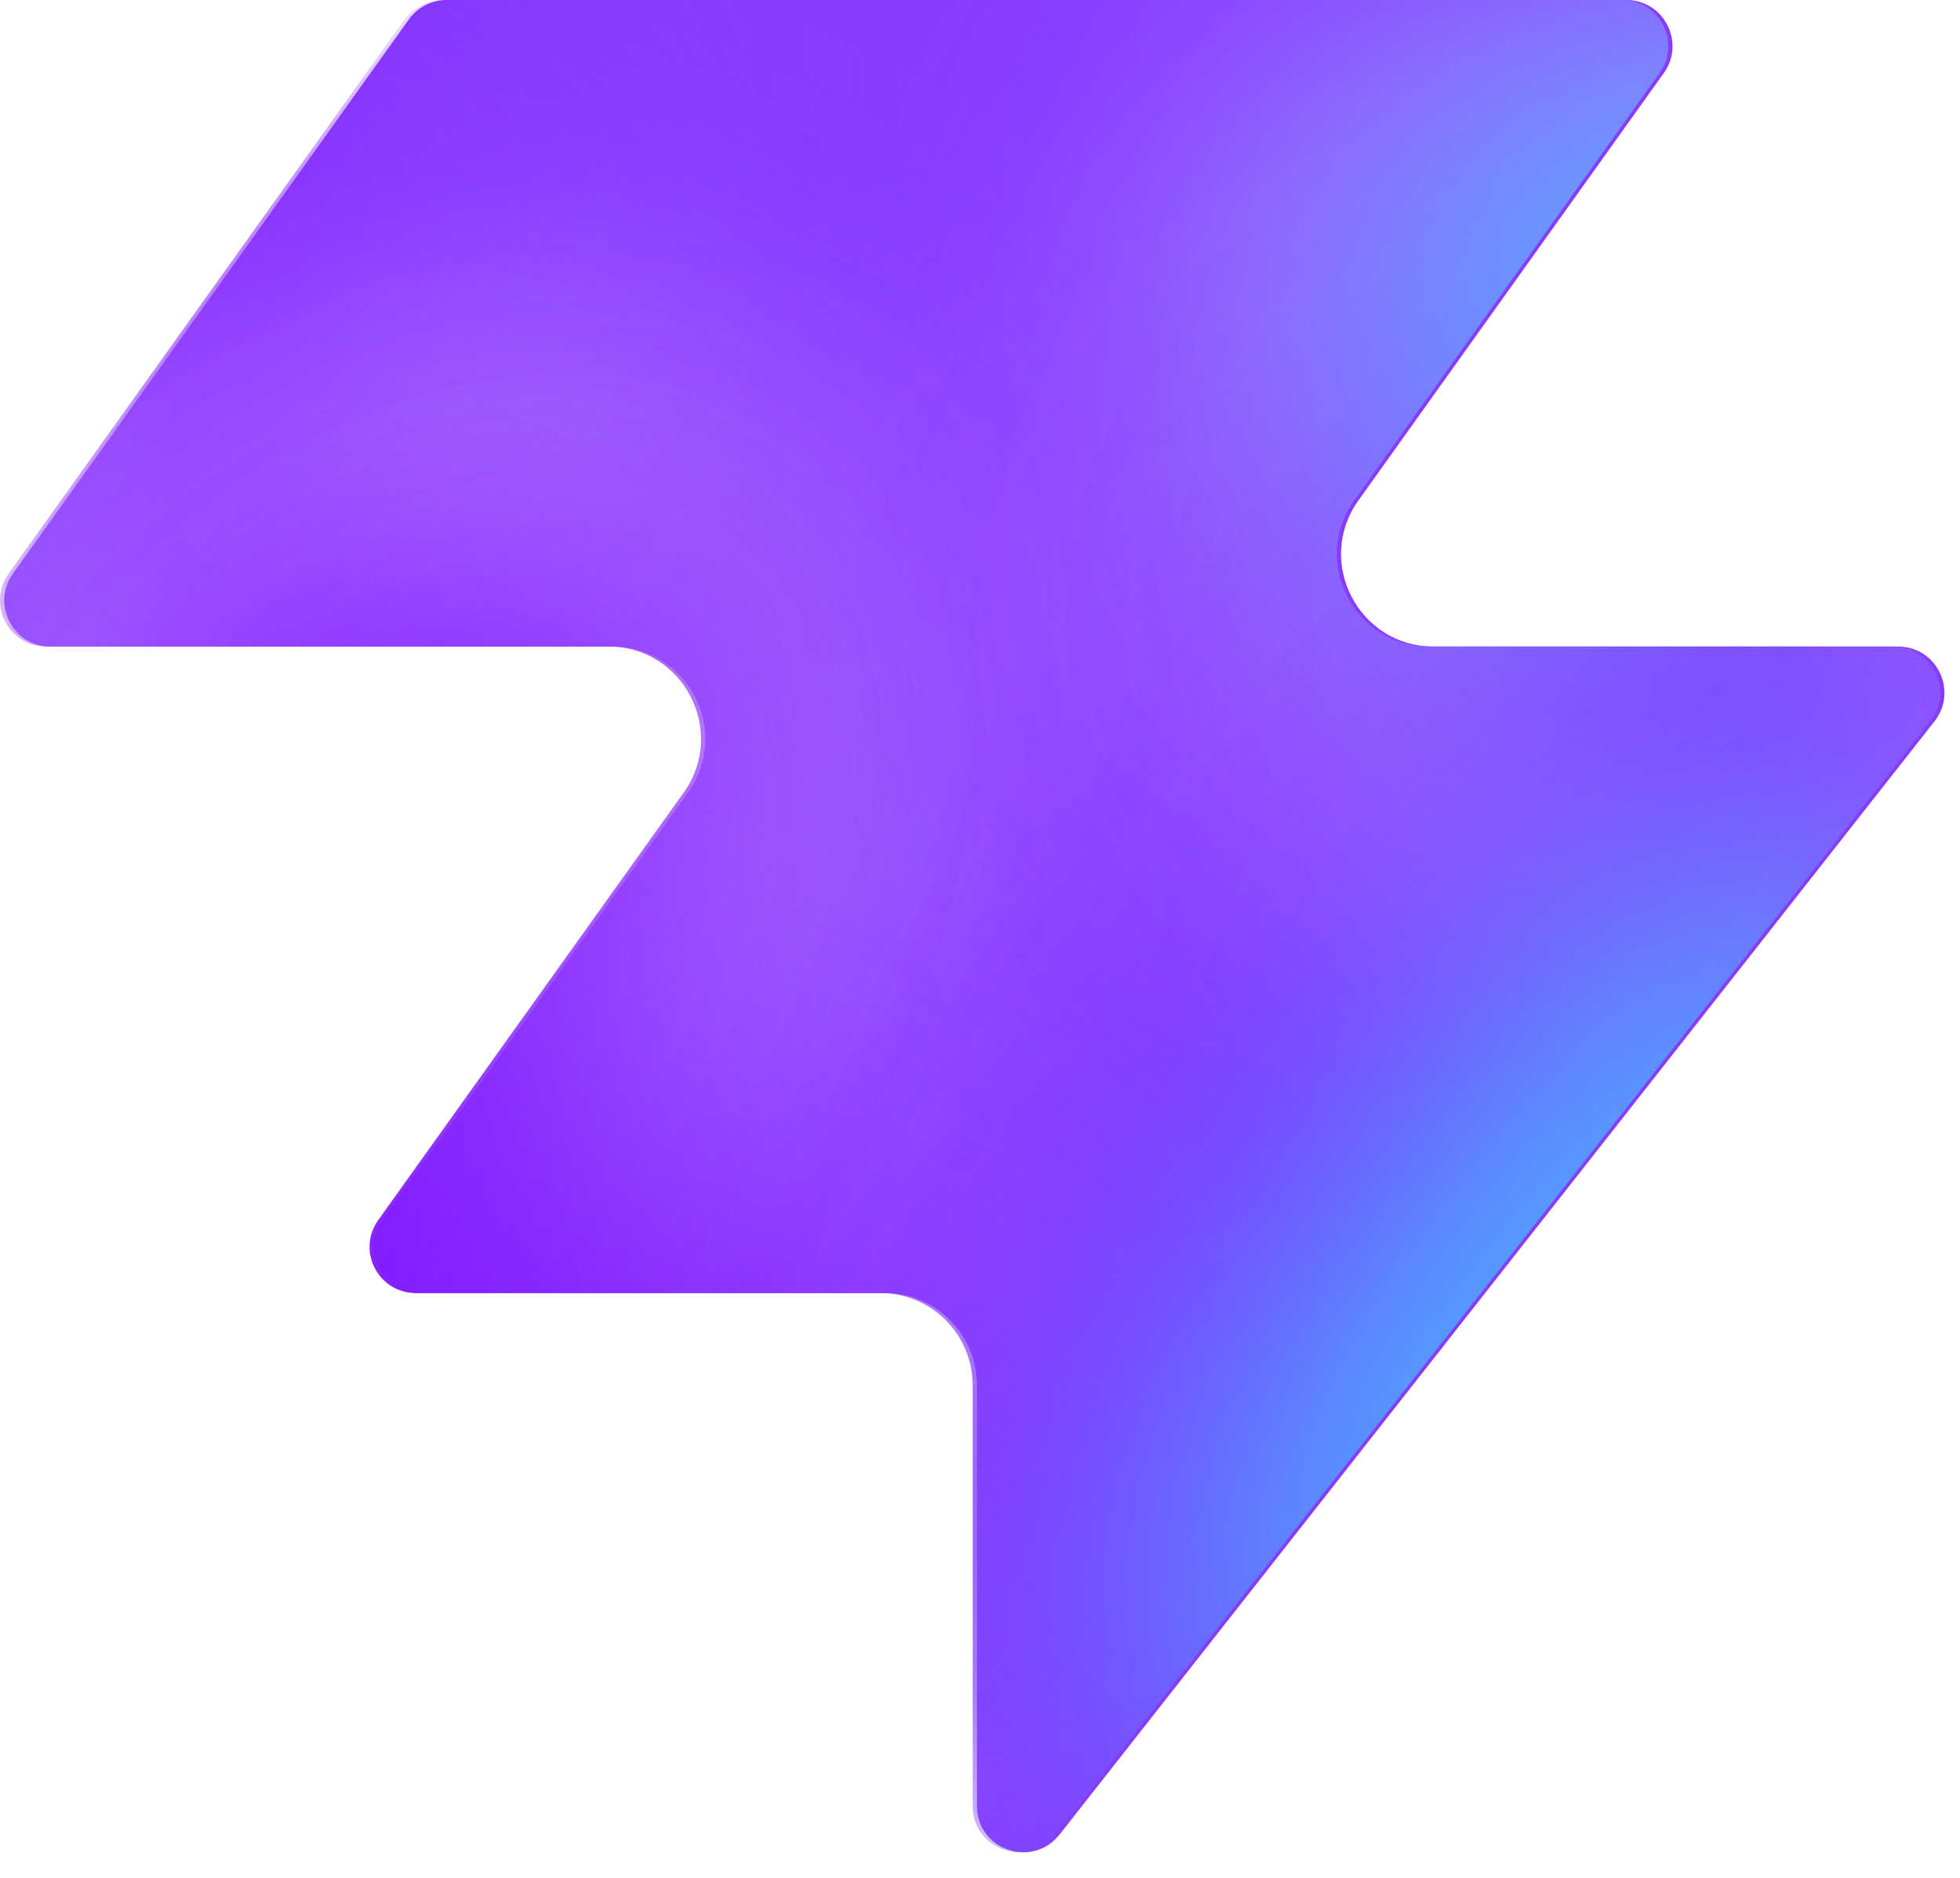
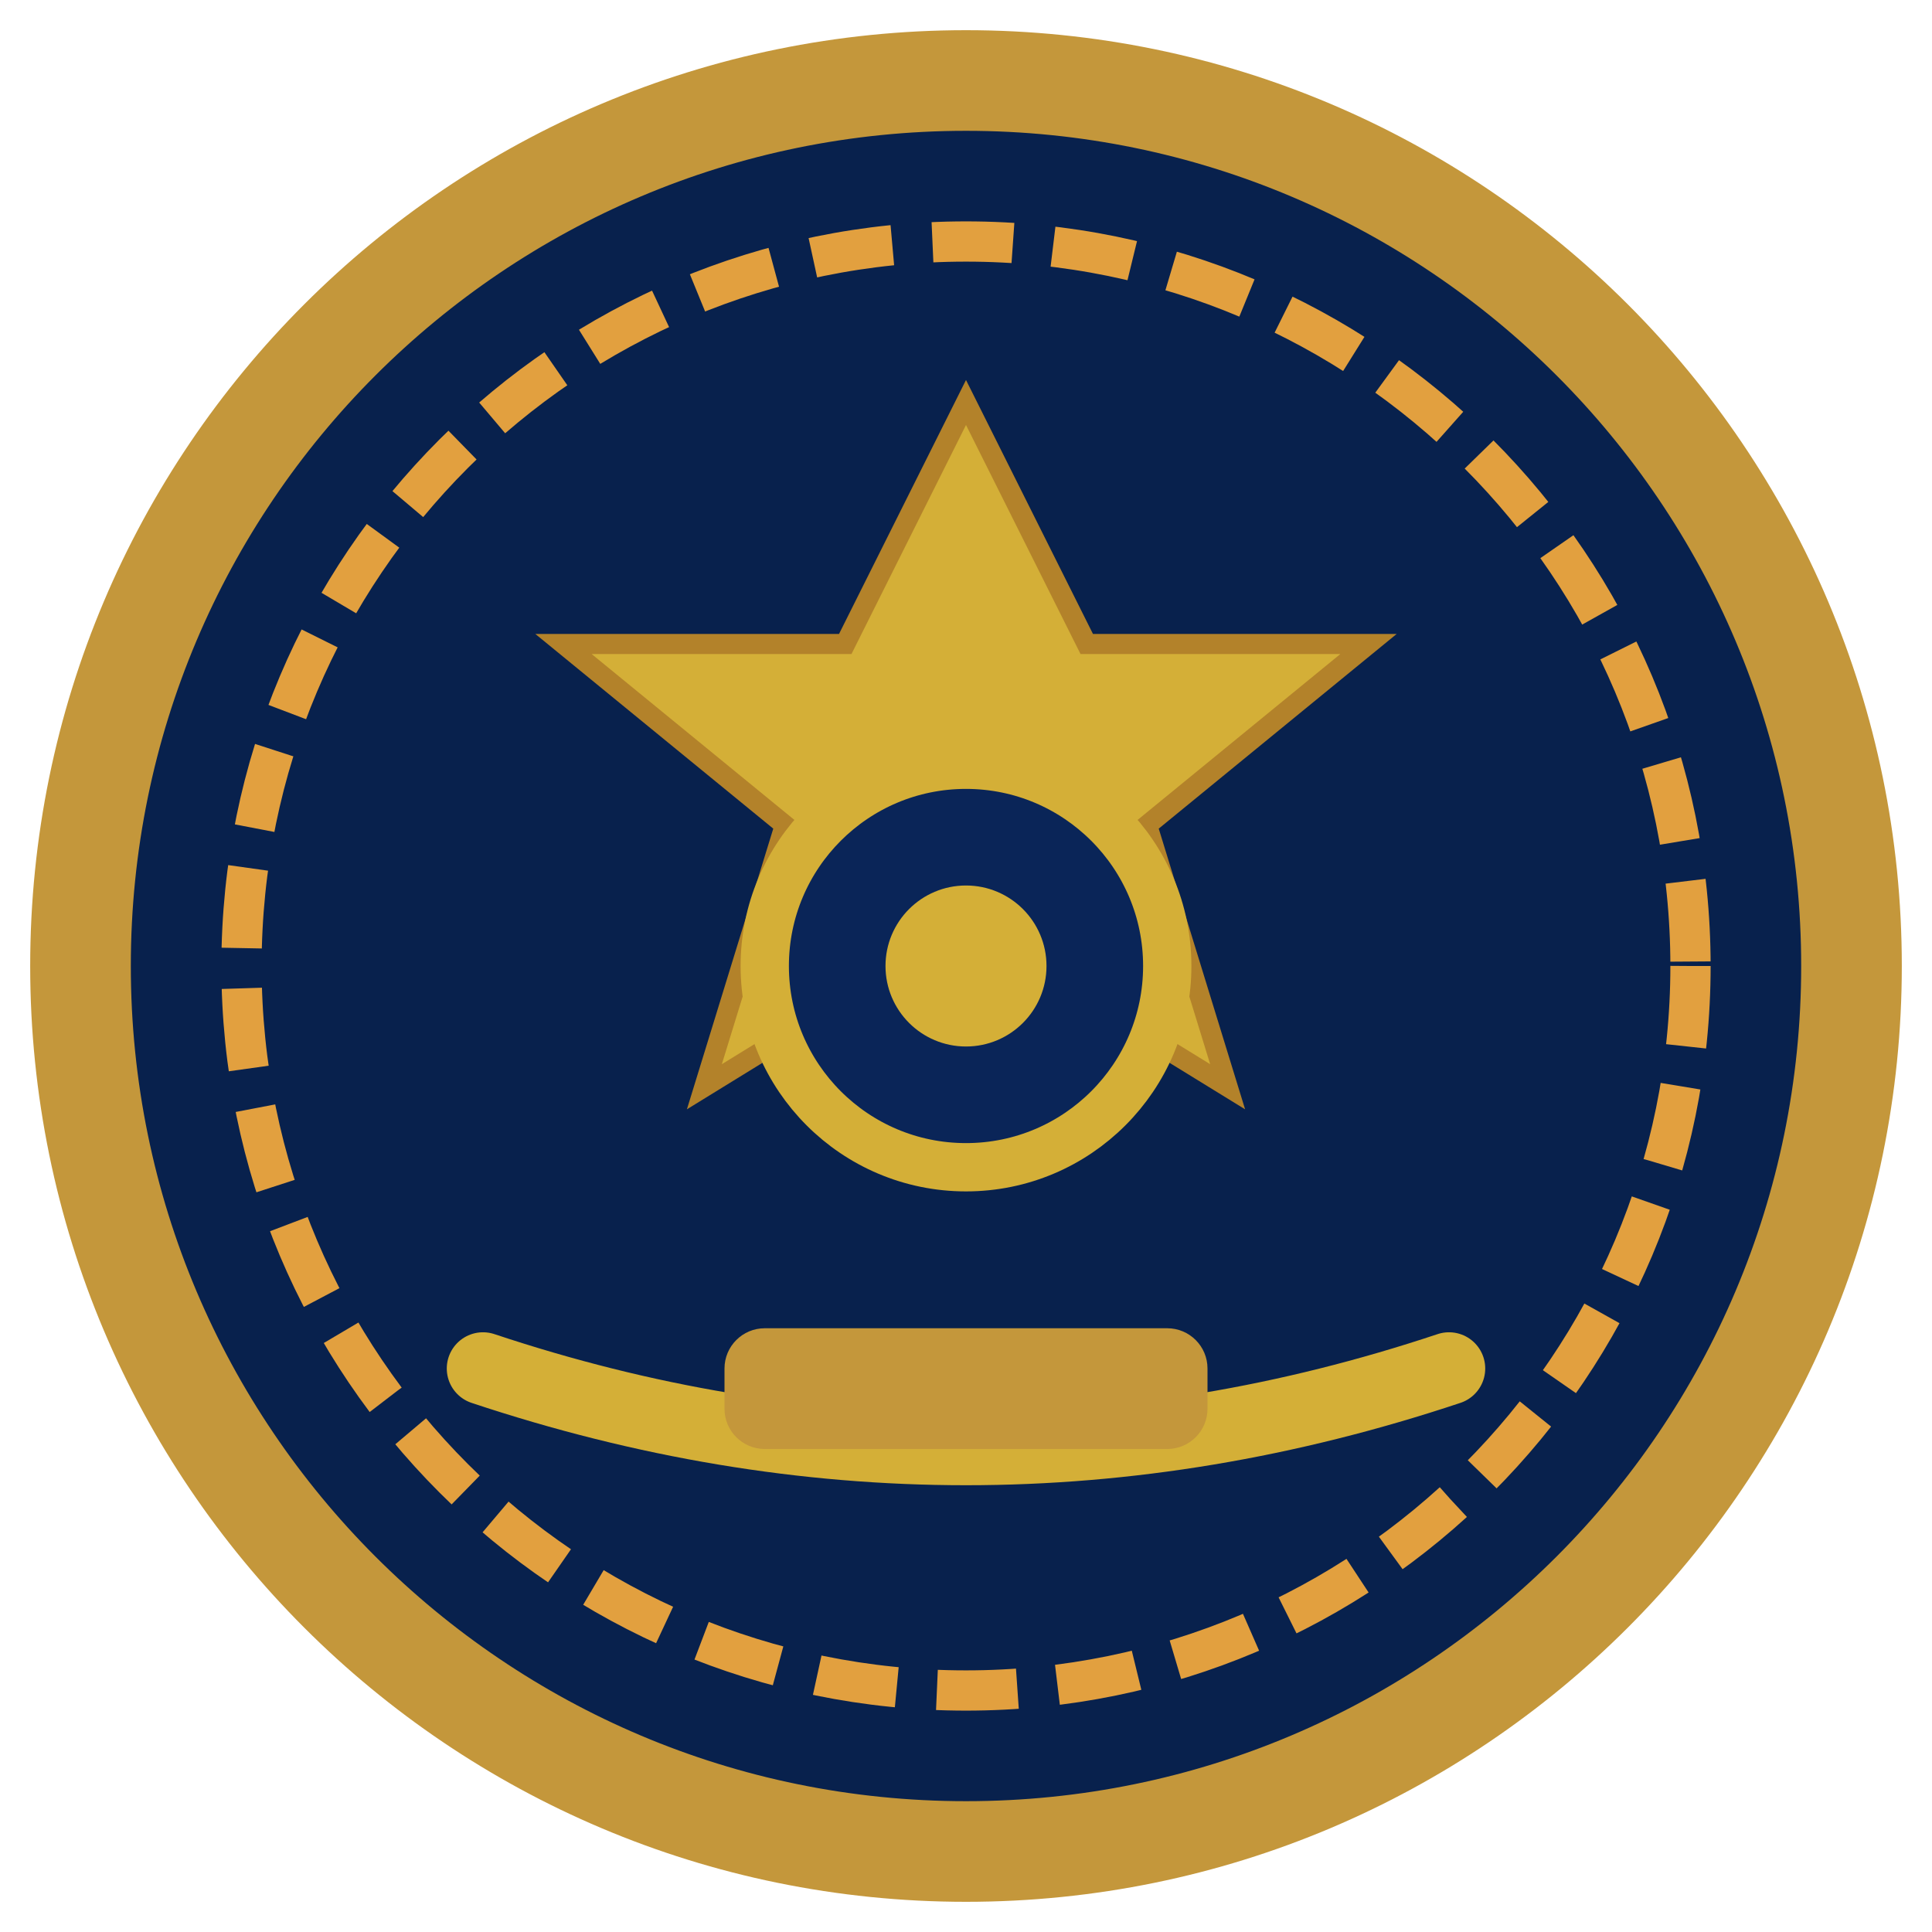
- <svg xmlns="http://www.w3.org/2000/svg" width="48" height="46" fill="none" viewBox="0 0 48 46">
-   <path fill="#863bff" d="M25.946 44.938c-.664.845-2.021.375-2.021-.698V33.937a2.26 2.26 0 0 0-2.262-2.262H10.287c-.92 0-1.456-1.04-.92-1.788l7.48-10.471c1.07-1.497 0-3.578-1.842-3.578H1.237c-.92 0-1.456-1.04-.92-1.788L10.013.474c.214-.297.556-.474.92-.474h28.894c.92 0 1.456 1.04.92 1.788l-7.48 10.471c-1.07 1.498 0 3.579 1.842 3.579h11.377c.943 0 1.473 1.088.89 1.83L25.947 44.94z" style="fill:#863bff;fill:color(display-p3 .525 .23 1);fill-opacity:1" />
-   <mask id="a" width="48" height="46" x="0" y="0" maskUnits="userSpaceOnUse" style="mask-type:alpha">
-     <path fill="#000" d="M25.842 44.938c-.664.844-2.021.375-2.021-.698V33.937a2.26 2.26 0 0 0-2.262-2.262H10.183c-.92 0-1.456-1.04-.92-1.788l7.48-10.471c1.07-1.498 0-3.579-1.842-3.579H1.133c-.92 0-1.456-1.04-.92-1.787L9.91.473c.214-.297.556-.474.92-.474h28.894c.92 0 1.456 1.04.92 1.788l-7.48 10.471c-1.07 1.498 0 3.578 1.842 3.578h11.377c.943 0 1.473 1.088.89 1.832L25.843 44.94z" style="fill:#000;fill-opacity:1" />
-   </mask>
-   <g mask="url(#a)">
-     <g filter="url(#b)">
-       <ellipse cx="5.508" cy="14.704" fill="#ede6ff" rx="5.508" ry="14.704" style="fill:#ede6ff;fill:color(display-p3 .927 .903 1);fill-opacity:1" transform="matrix(.00324 1 1 -.00324 -4.47 31.516)" />
-     </g>
-     <g filter="url(#c)">
-       <ellipse cx="10.399" cy="29.851" fill="#ede6ff" rx="10.399" ry="29.851" style="fill:#ede6ff;fill:color(display-p3 .927 .903 1);fill-opacity:1" transform="matrix(.00324 1 1 -.00324 -39.328 7.883)" />
-     </g>
-     <g filter="url(#d)">
-       <ellipse cx="5.508" cy="30.487" fill="#7e14ff" rx="5.508" ry="30.487" style="fill:#7e14ff;fill:color(display-p3 .492 .077 1);fill-opacity:1" transform="rotate(89.814 -25.913 -14.639)scale(1 -1)" />
-     </g>
-     <g filter="url(#e)">
-       <ellipse cx="5.508" cy="30.599" fill="#7e14ff" rx="5.508" ry="30.599" style="fill:#7e14ff;fill:color(display-p3 .492 .077 1);fill-opacity:1" transform="rotate(89.814 -32.644 -3.334)scale(1 -1)" />
-     </g>
-     <g filter="url(#f)">
-       <ellipse cx="5.508" cy="30.599" fill="#7e14ff" rx="5.508" ry="30.599" style="fill:#7e14ff;fill:color(display-p3 .492 .077 1);fill-opacity:1" transform="matrix(.00324 1 1 -.00324 -34.34 30.47)" />
-     </g>
-     <g filter="url(#g)">
-       <ellipse cx="14.072" cy="22.078" fill="#ede6ff" rx="14.072" ry="22.078" style="fill:#ede6ff;fill:color(display-p3 .927 .903 1);fill-opacity:1" transform="rotate(93.35 24.506 48.493)scale(-1 1)" />
-     </g>
-     <g filter="url(#h)">
-       <ellipse cx="3.47" cy="21.501" fill="#7e14ff" rx="3.47" ry="21.501" style="fill:#7e14ff;fill:color(display-p3 .492 .077 1);fill-opacity:1" transform="rotate(89.009 28.708 47.59)scale(-1 1)" />
-     </g>
-     <g filter="url(#i)">
-       <ellipse cx="3.47" cy="21.501" fill="#7e14ff" rx="3.47" ry="21.501" style="fill:#7e14ff;fill:color(display-p3 .492 .077 1);fill-opacity:1" transform="rotate(89.009 28.708 47.59)scale(-1 1)" />
-     </g>
-     <g filter="url(#j)">
-       <ellipse cx=".387" cy="8.972" fill="#7e14ff" rx="4.407" ry="29.108" style="fill:#7e14ff;fill:color(display-p3 .492 .077 1);fill-opacity:1" transform="rotate(39.51 .387 8.972)" />
-     </g>
-     <g filter="url(#k)">
-       <ellipse cx="47.523" cy="-6.092" fill="#7e14ff" rx="4.407" ry="29.108" style="fill:#7e14ff;fill:color(display-p3 .492 .077 1);fill-opacity:1" transform="rotate(37.892 47.523 -6.092)" />
-     </g>
-     <g filter="url(#l)">
-       <ellipse cx="41.412" cy="6.333" fill="#47bfff" rx="5.971" ry="9.665" style="fill:#47bfff;fill:color(display-p3 .28 .748 1);fill-opacity:1" transform="rotate(37.892 41.412 6.333)" />
-     </g>
-     <g filter="url(#m)">
-       <ellipse cx="-1.879" cy="38.332" fill="#7e14ff" rx="4.407" ry="29.108" style="fill:#7e14ff;fill:color(display-p3 .492 .077 1);fill-opacity:1" transform="rotate(37.892 -1.88 38.332)" />
-     </g>
-     <g filter="url(#n)">
-       <ellipse cx="-1.879" cy="38.332" fill="#7e14ff" rx="4.407" ry="29.108" style="fill:#7e14ff;fill:color(display-p3 .492 .077 1);fill-opacity:1" transform="rotate(37.892 -1.88 38.332)" />
-     </g>
-     <g filter="url(#o)">
-       <ellipse cx="35.651" cy="29.907" fill="#7e14ff" rx="4.407" ry="29.108" style="fill:#7e14ff;fill:color(display-p3 .492 .077 1);fill-opacity:1" transform="rotate(37.892 35.651 29.907)" />
-     </g>
-     <g filter="url(#p)">
-       <ellipse cx="38.418" cy="32.4" fill="#47bfff" rx="5.971" ry="15.297" style="fill:#47bfff;fill:color(display-p3 .28 .748 1);fill-opacity:1" transform="rotate(37.892 38.418 32.4)" />
-     </g>
-   </g>
-   <defs>
-     <filter id="b" width="60.045" height="41.654" x="-19.77" y="16.149" color-interpolation-filters="sRGB" filterUnits="userSpaceOnUse">
-       <feFlood flood-opacity="0" result="BackgroundImageFix" />
-       <feBlend in="SourceGraphic" in2="BackgroundImageFix" result="shape" />
-       <feGaussianBlur result="effect1_foregroundBlur_2002_17158" stdDeviation="7.659" />
-     </filter>
-     <filter id="c" width="90.34" height="51.437" x="-54.613" y="-7.533" color-interpolation-filters="sRGB" filterUnits="userSpaceOnUse">
-       <feFlood flood-opacity="0" result="BackgroundImageFix" />
-       <feBlend in="SourceGraphic" in2="BackgroundImageFix" result="shape" />
-       <feGaussianBlur result="effect1_foregroundBlur_2002_17158" stdDeviation="7.659" />
-     </filter>
-     <filter id="d" width="79.355" height="29.4" x="-49.64" y="2.03" color-interpolation-filters="sRGB" filterUnits="userSpaceOnUse">
-       <feFlood flood-opacity="0" result="BackgroundImageFix" />
-       <feBlend in="SourceGraphic" in2="BackgroundImageFix" result="shape" />
-       <feGaussianBlur result="effect1_foregroundBlur_2002_17158" stdDeviation="4.596" />
-     </filter>
-     <filter id="e" width="79.579" height="29.4" x="-45.045" y="20.029" color-interpolation-filters="sRGB" filterUnits="userSpaceOnUse">
-       <feFlood flood-opacity="0" result="BackgroundImageFix" />
-       <feBlend in="SourceGraphic" in2="BackgroundImageFix" result="shape" />
-       <feGaussianBlur result="effect1_foregroundBlur_2002_17158" stdDeviation="4.596" />
-     </filter>
-     <filter id="f" width="79.579" height="29.4" x="-43.513" y="21.178" color-interpolation-filters="sRGB" filterUnits="userSpaceOnUse">
-       <feFlood flood-opacity="0" result="BackgroundImageFix" />
-       <feBlend in="SourceGraphic" in2="BackgroundImageFix" result="shape" />
-       <feGaussianBlur result="effect1_foregroundBlur_2002_17158" stdDeviation="4.596" />
-     </filter>
-     <filter id="g" width="74.749" height="58.852" x="15.756" y="-17.901" color-interpolation-filters="sRGB" filterUnits="userSpaceOnUse">
-       <feFlood flood-opacity="0" result="BackgroundImageFix" />
-       <feBlend in="SourceGraphic" in2="BackgroundImageFix" result="shape" />
-       <feGaussianBlur result="effect1_foregroundBlur_2002_17158" stdDeviation="7.659" />
-     </filter>
-     <filter id="h" width="61.377" height="25.362" x="23.548" y="2.284" color-interpolation-filters="sRGB" filterUnits="userSpaceOnUse">
-       <feFlood flood-opacity="0" result="BackgroundImageFix" />
-       <feBlend in="SourceGraphic" in2="BackgroundImageFix" result="shape" />
-       <feGaussianBlur result="effect1_foregroundBlur_2002_17158" stdDeviation="4.596" />
-     </filter>
-     <filter id="i" width="61.377" height="25.362" x="23.548" y="2.284" color-interpolation-filters="sRGB" filterUnits="userSpaceOnUse">
-       <feFlood flood-opacity="0" result="BackgroundImageFix" />
-       <feBlend in="SourceGraphic" in2="BackgroundImageFix" result="shape" />
-       <feGaussianBlur result="effect1_foregroundBlur_2002_17158" stdDeviation="4.596" />
-     </filter>
-     <filter id="j" width="56.045" height="63.649" x="-27.636" y="-22.853" color-interpolation-filters="sRGB" filterUnits="userSpaceOnUse">
-       <feFlood flood-opacity="0" result="BackgroundImageFix" />
-       <feBlend in="SourceGraphic" in2="BackgroundImageFix" result="shape" />
-       <feGaussianBlur result="effect1_foregroundBlur_2002_17158" stdDeviation="4.596" />
-     </filter>
-     <filter id="k" width="54.814" height="64.646" x="20.116" y="-38.415" color-interpolation-filters="sRGB" filterUnits="userSpaceOnUse">
-       <feFlood flood-opacity="0" result="BackgroundImageFix" />
-       <feBlend in="SourceGraphic" in2="BackgroundImageFix" result="shape" />
-       <feGaussianBlur result="effect1_foregroundBlur_2002_17158" stdDeviation="4.596" />
-     </filter>
-     <filter id="l" width="33.541" height="35.313" x="24.641" y="-11.323" color-interpolation-filters="sRGB" filterUnits="userSpaceOnUse">
-       <feFlood flood-opacity="0" result="BackgroundImageFix" />
-       <feBlend in="SourceGraphic" in2="BackgroundImageFix" result="shape" />
-       <feGaussianBlur result="effect1_foregroundBlur_2002_17158" stdDeviation="4.596" />
-     </filter>
-     <filter id="m" width="54.814" height="64.646" x="-29.286" y="6.009" color-interpolation-filters="sRGB" filterUnits="userSpaceOnUse">
-       <feFlood flood-opacity="0" result="BackgroundImageFix" />
-       <feBlend in="SourceGraphic" in2="BackgroundImageFix" result="shape" />
-       <feGaussianBlur result="effect1_foregroundBlur_2002_17158" stdDeviation="4.596" />
-     </filter>
-     <filter id="n" width="54.814" height="64.646" x="-29.286" y="6.009" color-interpolation-filters="sRGB" filterUnits="userSpaceOnUse">
-       <feFlood flood-opacity="0" result="BackgroundImageFix" />
-       <feBlend in="SourceGraphic" in2="BackgroundImageFix" result="shape" />
-       <feGaussianBlur result="effect1_foregroundBlur_2002_17158" stdDeviation="4.596" />
-     </filter>
-     <filter id="o" width="54.814" height="64.646" x="8.244" y="-2.416" color-interpolation-filters="sRGB" filterUnits="userSpaceOnUse">
-       <feFlood flood-opacity="0" result="BackgroundImageFix" />
-       <feBlend in="SourceGraphic" in2="BackgroundImageFix" result="shape" />
-       <feGaussianBlur result="effect1_foregroundBlur_2002_17158" stdDeviation="4.596" />
-     </filter>
-     <filter id="p" width="39.409" height="43.623" x="18.713" y="10.588" color-interpolation-filters="sRGB" filterUnits="userSpaceOnUse">
-       <feFlood flood-opacity="0" result="BackgroundImageFix" />
-       <feBlend in="SourceGraphic" in2="BackgroundImageFix" result="shape" />
-       <feGaussianBlur result="effect1_foregroundBlur_2002_17158" stdDeviation="4.596" />
-     </filter>
-   </defs>
+ <svg xmlns="http://www.w3.org/2000/svg" viewBox="0 0 48 48" width="48" height="48">
+   <circle cx="24" cy="24" r="22" fill="#08214d" stroke="#c4973b" stroke-width="2.5" />
+   <circle cx="24" cy="24" r="18" fill="none" stroke="#e2a03f" stroke-width="1" stroke-dasharray="2 1" />
+   <path d="M24 10 L27 16 L34 16 L28.5 20.5 L30.5 27 L24 23 L17.5 27 L19.5 20.5 L14 16 L21 16 Z" fill="#d4af37" stroke="#b3822a" stroke-width="0.5" />
+   <circle cx="24" cy="24" r="5" fill="#0a2558" stroke="#d4af37" stroke-width="1.2" />
+   <circle cx="24" cy="24" r="2" fill="#d4af37" />
+   <path d="M12 34 Q 24 38 36 34" fill="none" stroke="#d4af37" stroke-width="1.8" stroke-linecap="round" />
+   <rect x="18" y="33" width="12" height="3" fill="#c4973b" rx="1" />
</svg>
